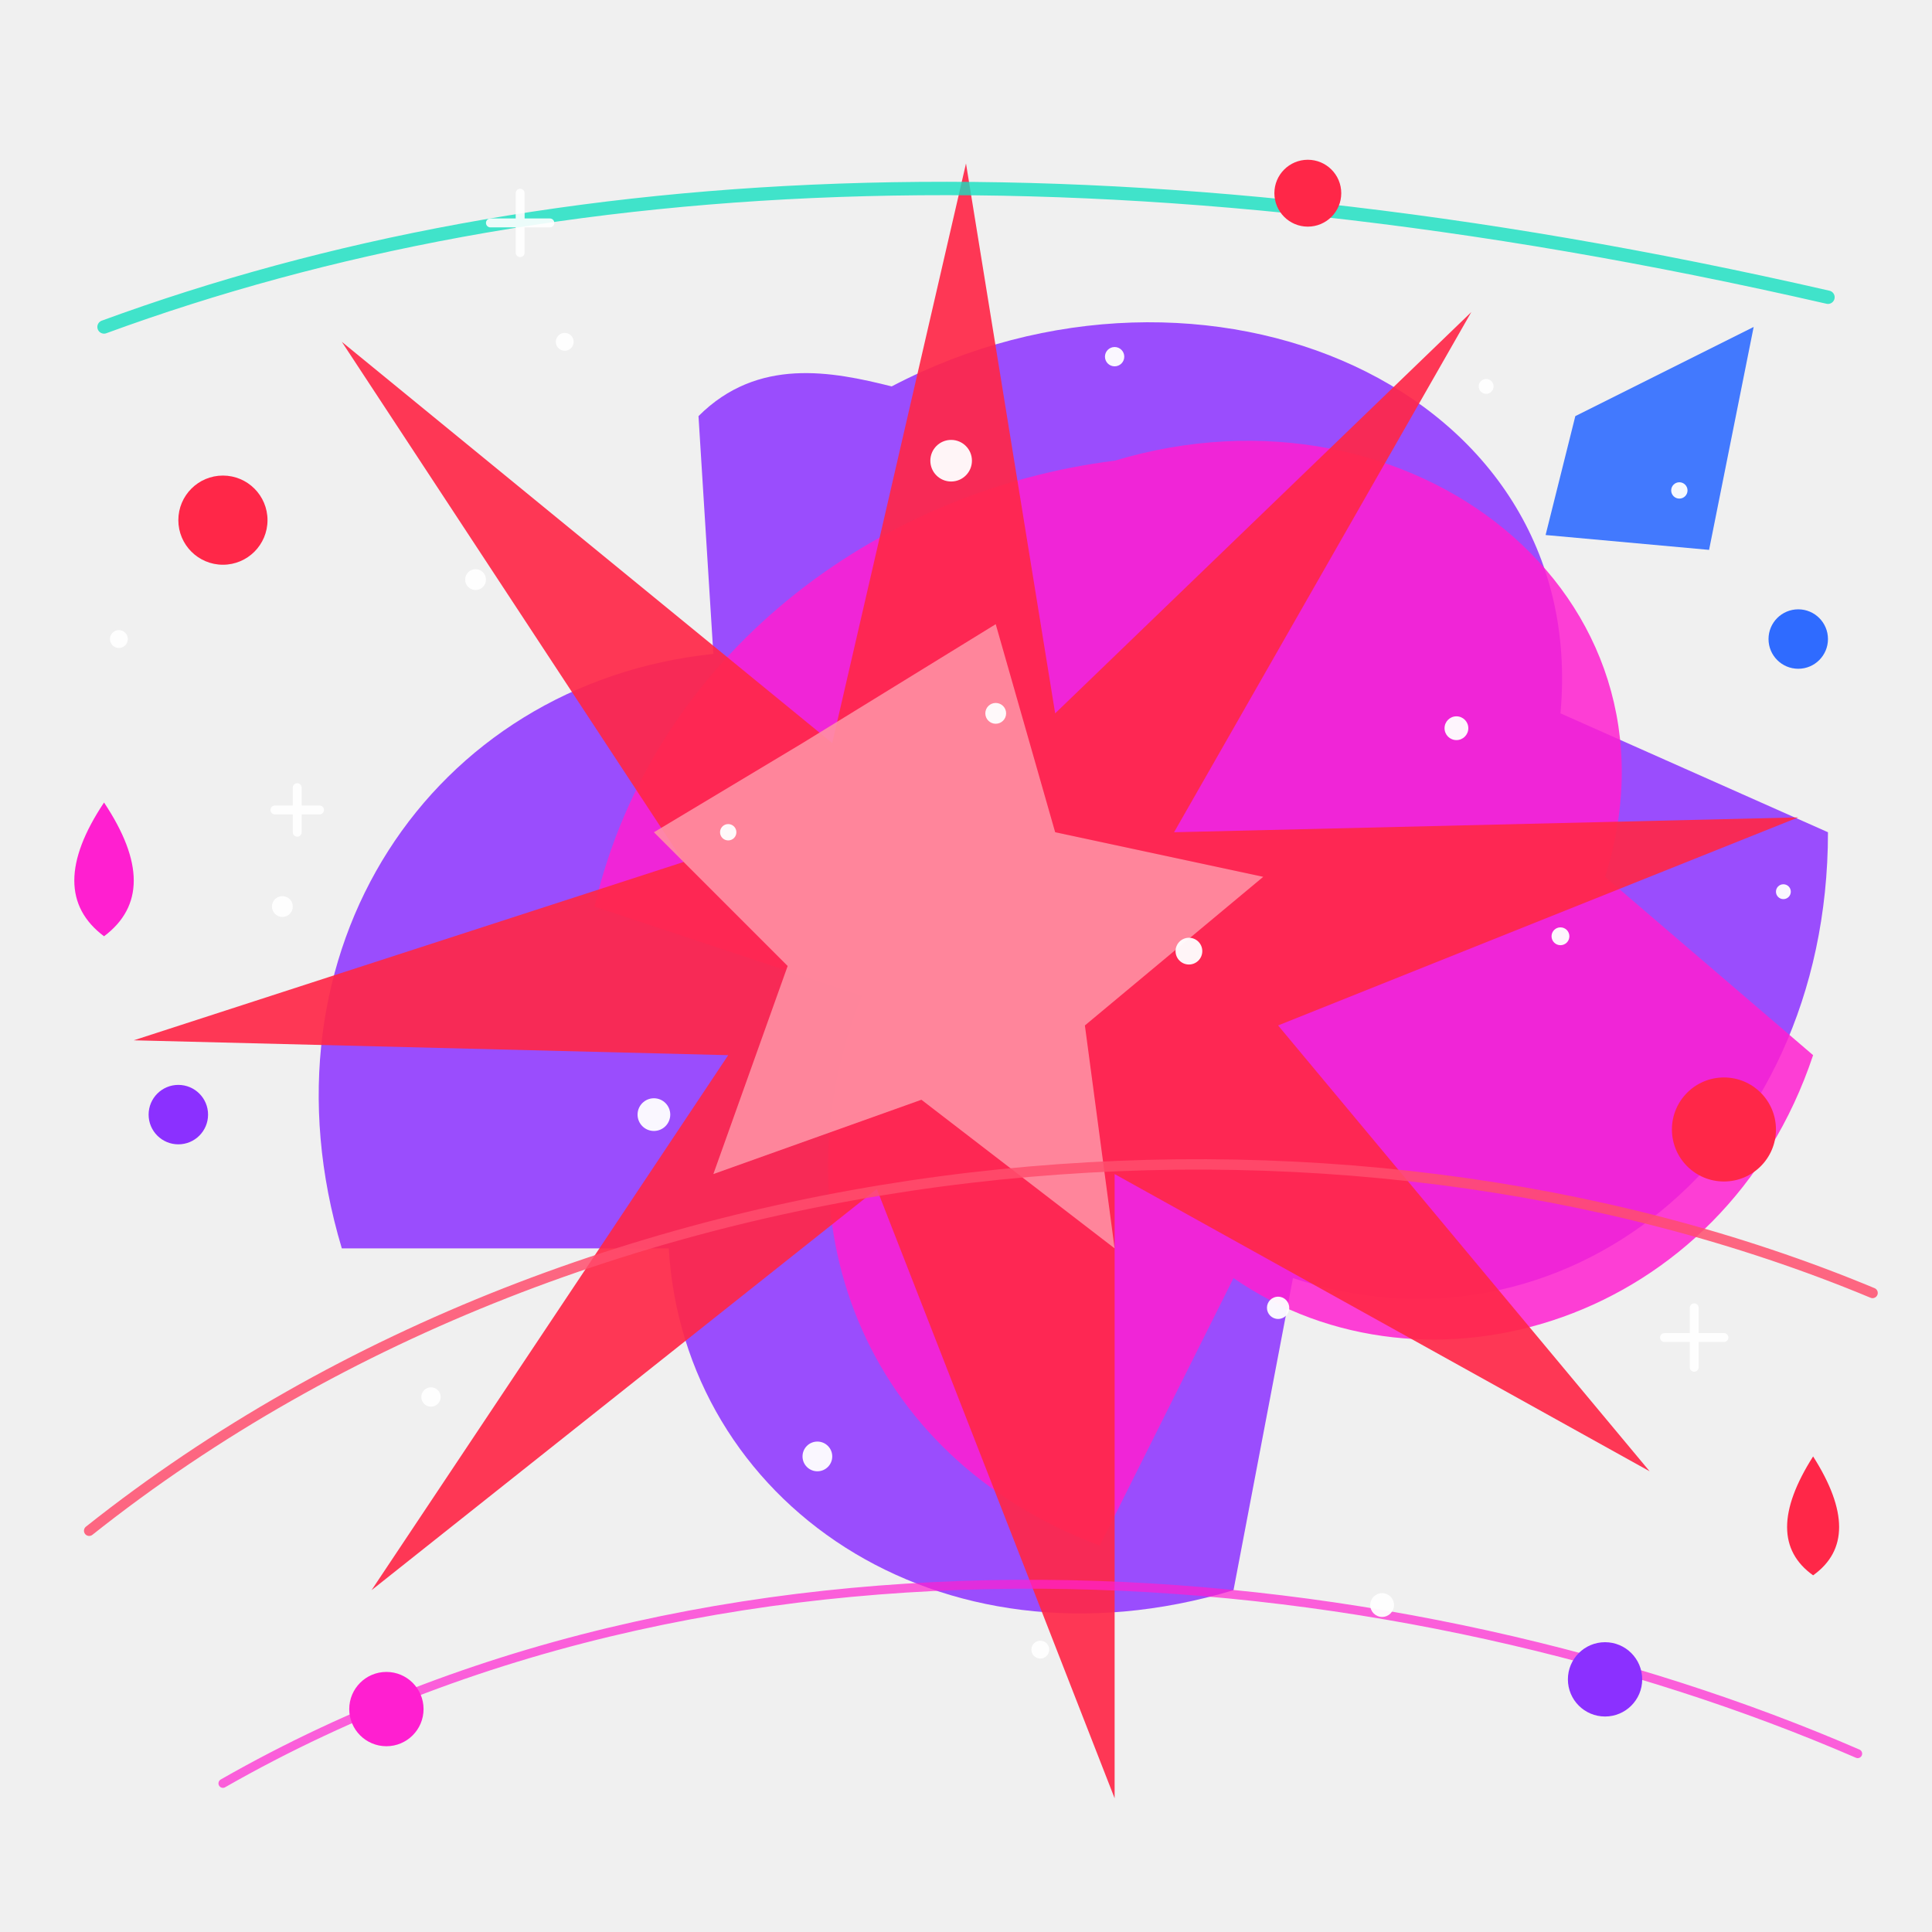
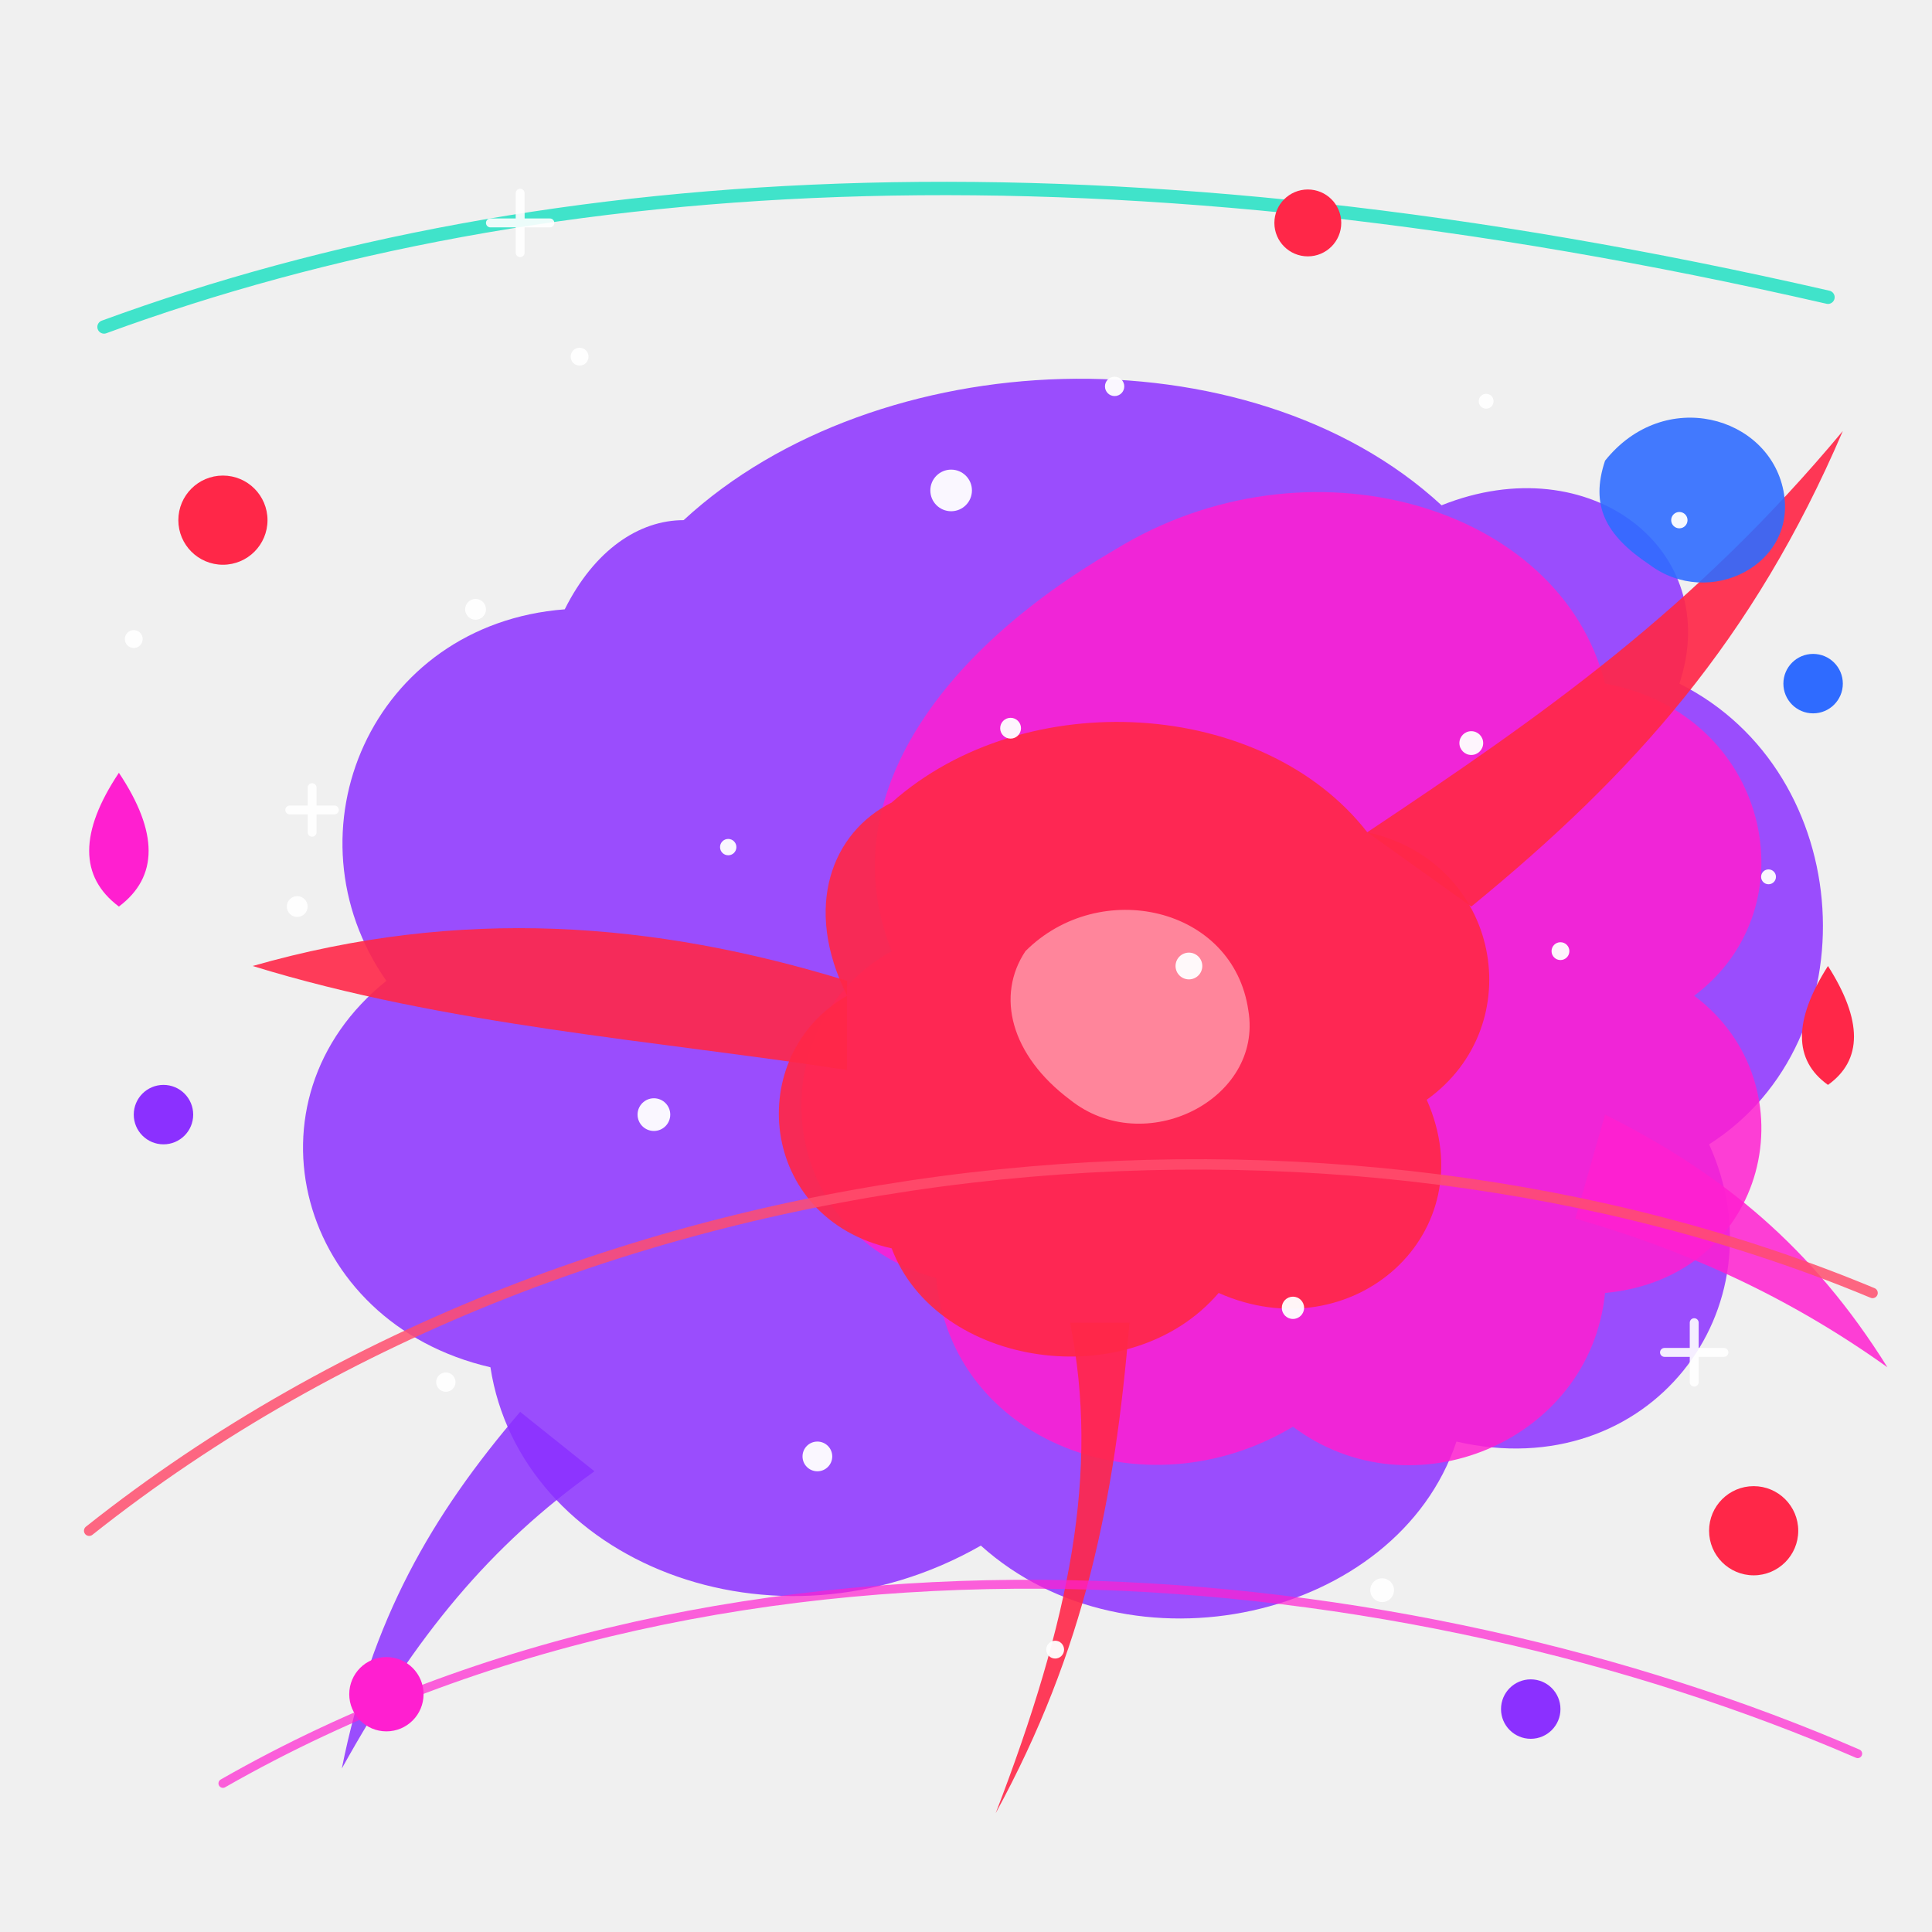
<svg xmlns="http://www.w3.org/2000/svg" viewBox="0 0 260 260">
-   <path fill="#8b30ff" opacity=".85" d="M120 52 C162 30 214 52 210 96 L246 112 C246 156 210 184 174 172 L166 214 C126 226 92 202 90 168 L46 168 C34 128 58 92 96 88 L94 56 C102 48 112 50 120 52 Z" />
-   <path fill="#ff1fd0" opacity=".85" d="M150 62 C190 50 228 80 216 118 L244 142 C232 178 192 190 166 172 L148 208 C116 196 104 164 116 134 L80 122 C88 88 118 66 150 62 Z" />
-   <path fill="#ff2748" opacity=".92" d="M130 22 L142 96 L198 42 L158 112 L242 110 L172 138 L222 198 L150 158 L150 242 L118 160 L50 214 L98 142 L18 140 L92 116 L46 46 L112 100 Z" />
-   <path fill="#ff8fa3" opacity=".9" d="M108 100 L134 84 L142 112 L170 118 L146 138 L150 168 L124 148 L96 158 L106 130 L88 112 Z" />
-   <path fill="#2f6bff" opacity=".9" d="M212 56 L236 44 L230 74 L208 72 Z" />
-   <circle cx="242" cy="86" r="4" fill="#2f6bff" />
+   <path fill="#8b30ff" opacity=".85" d="M92 70 C118 46 168 44 194 68 C214 60 232 74 226 92 C250 104 252 140 230 154 C240 176 222 200 196 194 C188 218 152 226 132 208 C104 224 70 210 66 184 C40 178 32 148 52 132 C38 112 50 84 76 82 C80 74 86 70 92 70 Z" />
+   <path fill="#ff1fd0" opacity=".85" d="M150 74 C176 58 210 68 216 92 C238 96 244 122 228 134 C244 146 238 172 216 174 C214 194 190 204 174 192 C154 204 128 194 126 172 C104 166 102 138 120 128 C112 108 126 88 150 74 Z" />
+   <path fill="#ff2748" opacity=".92" d="M120 108 C138 92 170 94 184 112 C202 116 206 138 192 148 C200 166 182 182 164 174 C152 188 126 184 120 168 C102 164 100 142 114 134 C108 122 112 112 120 108 Z" />
+   <path fill="#ff2748" opacity=".92" d="M184 112 C208 96 228 82 248 58 C236 86 220 104 198 122 Z" />
+   <path fill="#ff2748" opacity=".9" d="M114 132 C88 124 62 122 34 130 C60 138 88 140 114 144 Z" />
+   <path fill="#ff2748" opacity=".9" d="M152 178 C150 202 146 222 134 244 C144 218 148 198 144 178 Z" />
+   <path fill="#ff1fd0" opacity=".85" d="M216 150 C232 158 244 168 254 184 C240 174 226 168 212 164 Z" />
+   <path fill="#8b30ff" opacity=".85" d="M70 190 C58 204 50 218 46 238 C56 220 66 208 80 198 Z" />
+   <path fill="#ff8fa3" opacity=".9" d="M138 128 C148 118 166 122 168 136 C170 148 154 156 144 148 C136 142 134 134 138 128 Z" />
+   <path fill="#2f6bff" opacity=".9" d="M216 62 C224 52 238 56 240 66 C242 76 230 82 222 76 C216 72 214 68 216 62 Z" />
+   <circle cx="244" cy="92" r="4" fill="#2f6bff" />
  <path fill="none" stroke="#14e0c0" stroke-width="1.8" stroke-linecap="round" opacity=".8" d="M14 44 C74 22 150 18 246 40" />
  <path fill="none" stroke="#ff4d6d" stroke-width="1.4" stroke-linecap="round" opacity=".85" d="M12 206 C80 152 180 144 252 174" />
  <path fill="none" stroke="#ff1fd0" stroke-width="1.2" stroke-linecap="round" opacity=".7" d="M30 240 C100 200 190 210 250 236" />
  <circle cx="30" cy="70" r="6" fill="#ff2748" />
-   <circle cx="232" cy="152" r="7" fill="#ff2748" />
-   <circle cx="52" cy="230" r="5" fill="#ff1fd0" />
-   <circle cx="176" cy="26" r="4.5" fill="#ff2748" />
-   <circle cx="24" cy="150" r="4" fill="#8b30ff" />
-   <circle cx="216" cy="226" r="5" fill="#8b30ff" />
-   <path fill="#ff1fd0" d="M14 108 q8 12 0 18 q-8 -6 0 -18" />
-   <path fill="#ff2748" d="M244 196 q7 11 0 16 q-7 -5 0 -16" />
+   <circle cx="236" cy="206" r="6" fill="#ff2748" />
+   <circle cx="52" cy="228" r="5" fill="#ff1fd0" />
+   <circle cx="176" cy="30" r="4.5" fill="#ff2748" />
+   <circle cx="22" cy="150" r="4" fill="#8b30ff" />
+   <circle cx="206" cy="230" r="4" fill="#8b30ff" />
+   <path fill="#ff1fd0" d="M16 104 q8 12 0 18 q-8 -6 0 -18" />
+   <path fill="#ff2748" d="M246 130 q7 11 0 16 q-7 -5 0 -16" />
  <g fill="#ffffff" opacity=".95">
-     <circle cx="128" cy="62" r="2.8" />
+     <circle cx="128" cy="66" r="2.8" />
    <circle cx="88" cy="150" r="2.2" />
-     <circle cx="160" cy="128" r="1.8" />
-     <circle cx="64" cy="78" r="1.4" />
-     <circle cx="196" cy="98" r="1.6" />
+     <circle cx="160" cy="130" r="1.8" />
+     <circle cx="64" cy="82" r="1.4" />
+     <circle cx="198" cy="100" r="1.6" />
    <circle cx="110" cy="196" r="2" />
-     <circle cx="150" cy="48" r="1.3" />
-     <circle cx="38" cy="122" r="1.4" />
-     <circle cx="172" cy="176" r="1.5" />
-     <circle cx="98" cy="112" r="1.1" />
-     <circle cx="134" cy="96" r="1.4" />
-     <circle cx="210" cy="126" r="1.2" />
-     <circle cx="76" cy="46" r="1.2" />
-     <circle cx="226" cy="66" r="1.1" />
-     <circle cx="186" cy="216" r="1.6" />
-     <circle cx="58" cy="188" r="1.3" />
-     <circle cx="140" cy="222" r="1.2" />
-     <circle cx="240" cy="120" r="1" />
-     <circle cx="16" cy="86" r="1.2" />
-     <circle cx="200" cy="52" r="1" />
+     <circle cx="150" cy="52" r="1.3" />
+     <circle cx="40" cy="122" r="1.4" />
+     <circle cx="174" cy="176" r="1.5" />
+     <circle cx="98" cy="114" r="1.1" />
+     <circle cx="136" cy="98" r="1.4" />
+     <circle cx="210" cy="128" r="1.2" />
+     <circle cx="78" cy="48" r="1.2" />
+     <circle cx="226" cy="70" r="1.1" />
+     <circle cx="186" cy="214" r="1.6" />
+     <circle cx="60" cy="186" r="1.3" />
+     <circle cx="142" cy="222" r="1.2" />
+     <circle cx="238" cy="118" r="1" />
+     <circle cx="18" cy="86" r="1.2" />
+     <circle cx="200" cy="54" r="1" />
  </g>
  <g stroke="#ffffff" stroke-width="1.2" stroke-linecap="round" opacity=".9" fill="none">
    <path d="M70 26 v8 M66 30 h8" />
-     <path d="M228 176 v8 M224 180 h8" />
-     <path d="M40 106 v6 M37 109 h6" />
+     <path d="M228 178 v8 M224 182 h8" />
+     <path d="M42 106 v6 M39 109 h6" />
  </g>
</svg>
